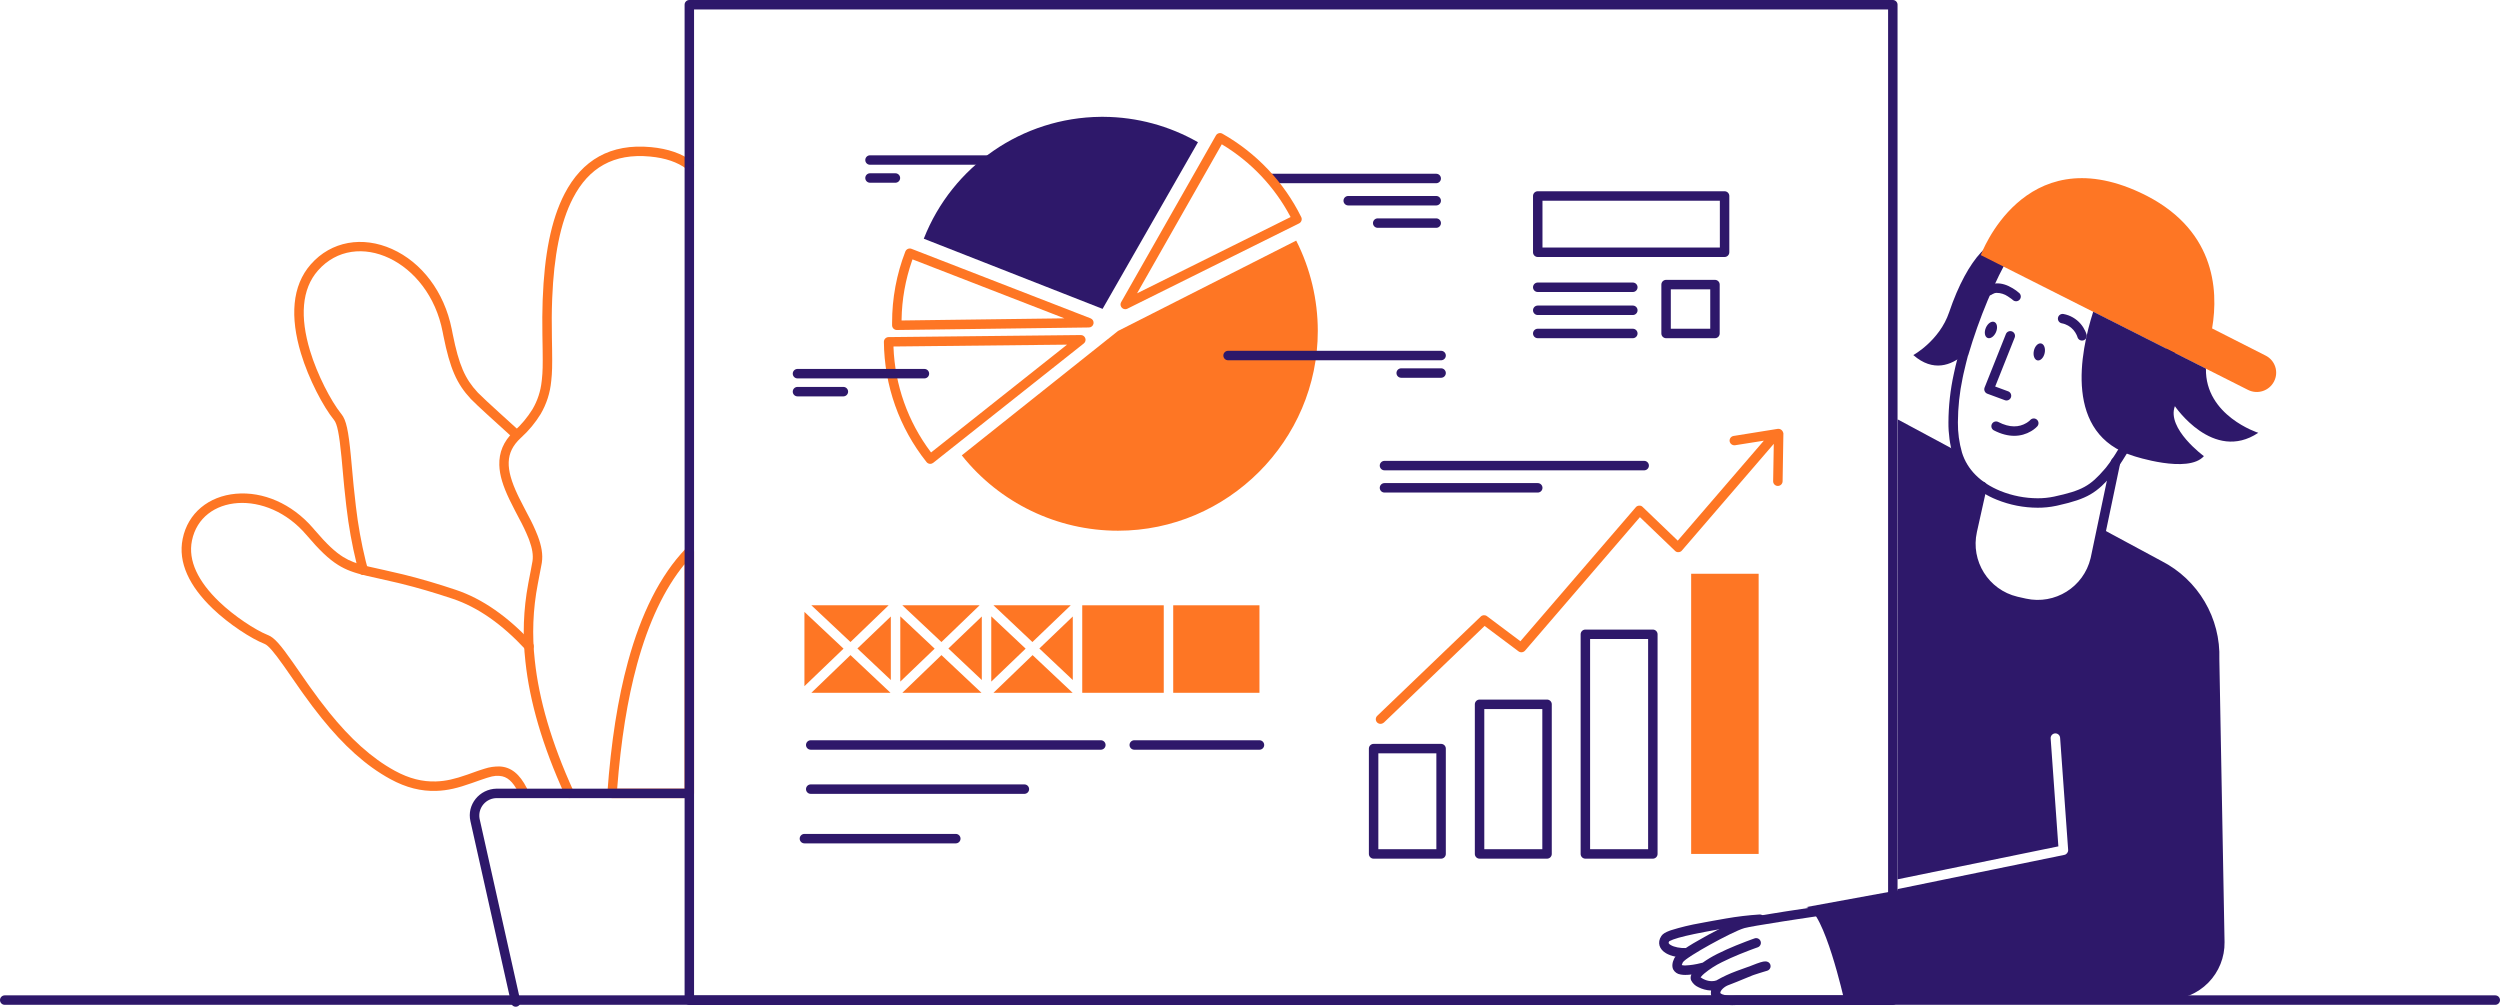
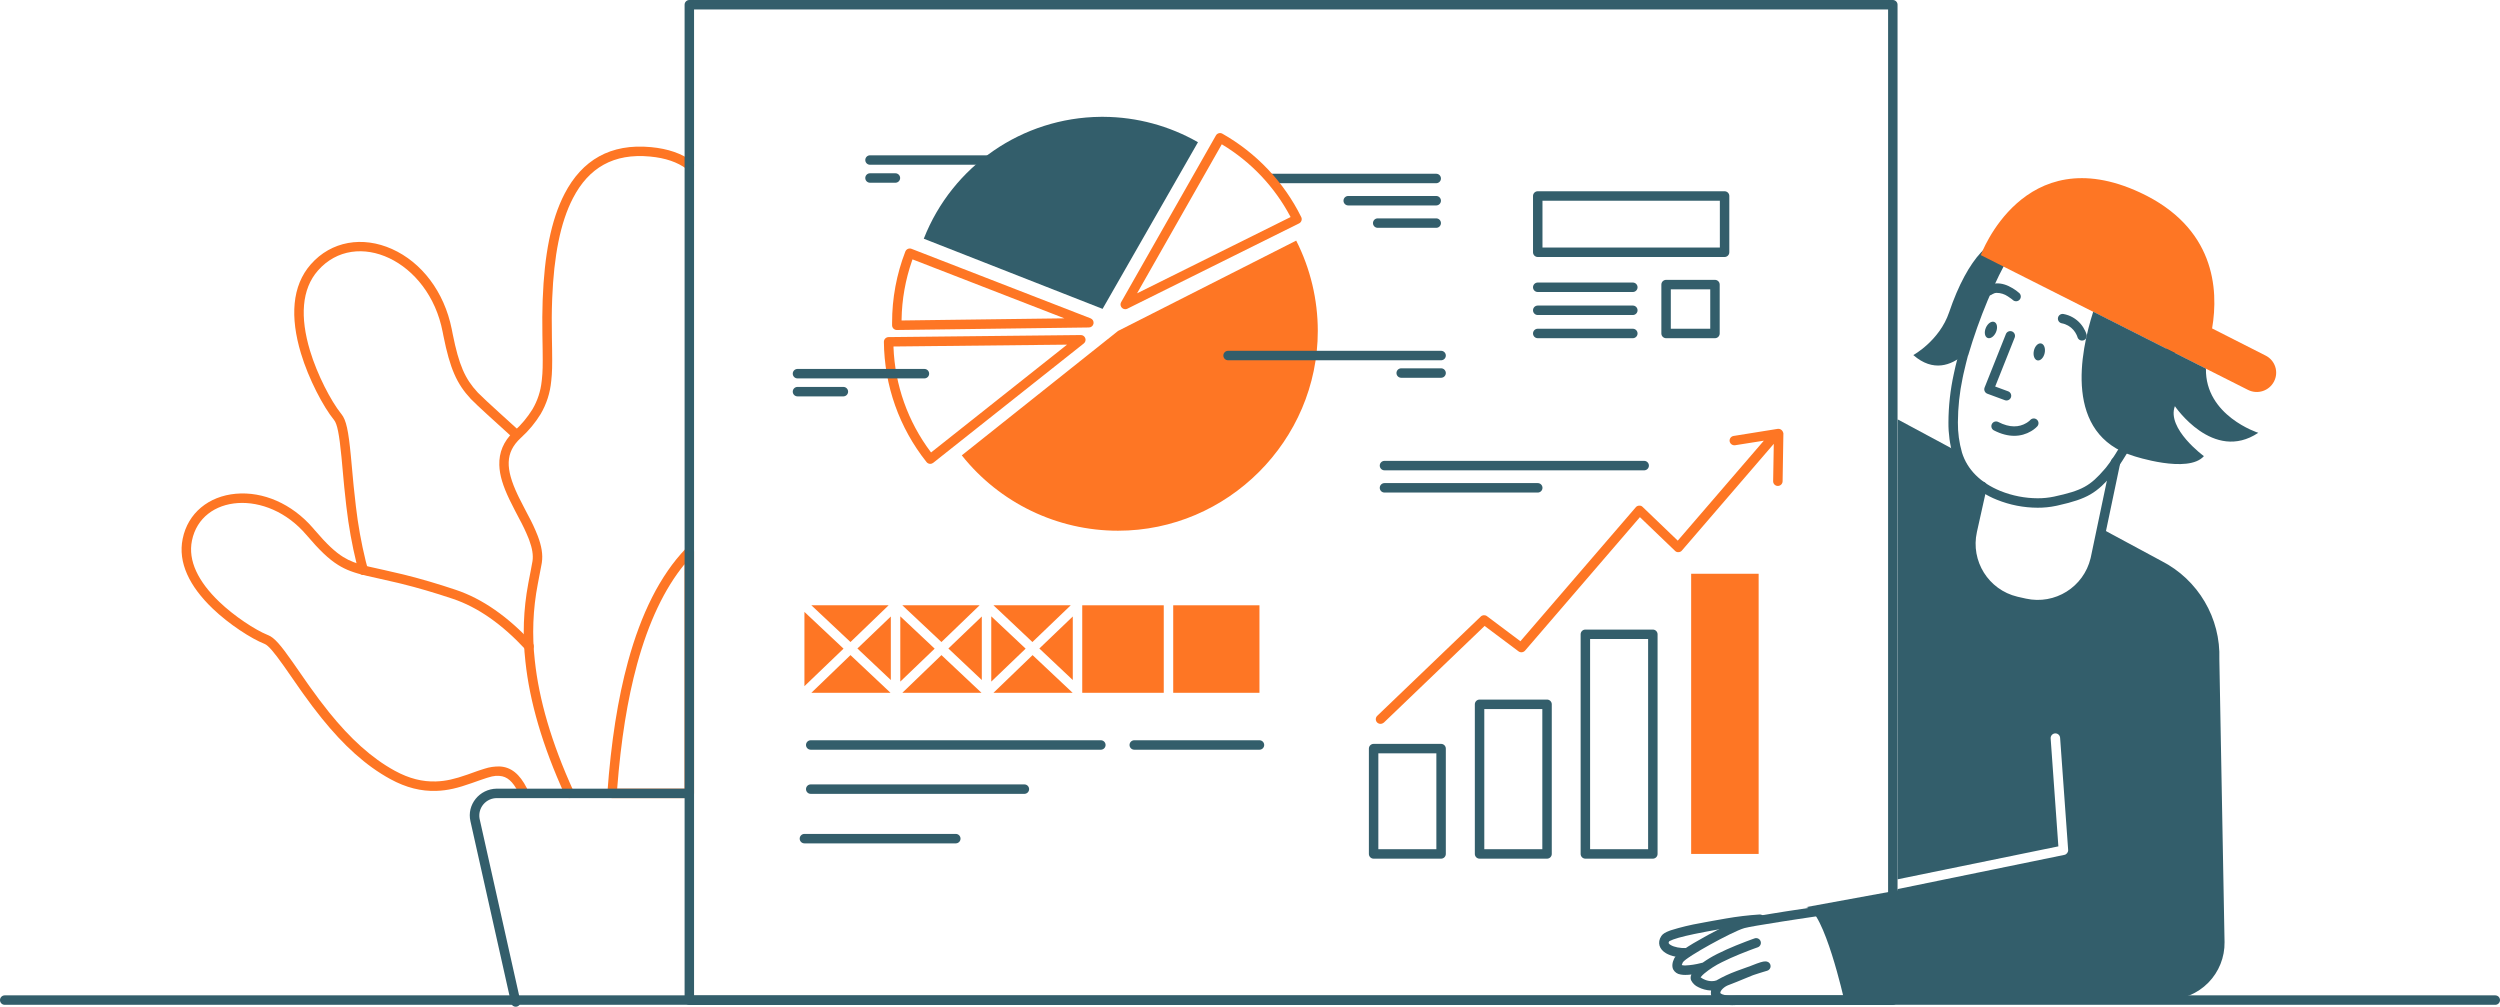
<svg xmlns="http://www.w3.org/2000/svg" viewBox="0 0 1585.6 638.5">
  <g id="graphs_and_statistics_outline_II" data-name="graphs and statistics/outline_II" transform="translate(2.6 2.6)">
    <g id="graphs_and_statistics_outline_II-2" data-name="graphs and statistics/outline_II">
      <g id="graphs_and_statistics_outline_II-3" data-name="graphs and statistics_outline_II">
        <g id="flower_1_" transform="translate(115 93)">
          <g id="leaves_1_">
            <g id="leaf_IV_1_" transform="translate(72 60)">
              <path id="Path" d="M10.529,14.177C23.51-.563,43.377-3.859,62.046,4.522,80.732,12.911,95.118,31.493,99.884,55.27l.472,2.411.164.822c3.947,19.6,7.747,28.251,15.8,36.919l.28.3c4.264,4.432,22.753,20.943,25.431,23.452a3,3,0,1,1-4.1,4.378l-2.583-2.357c-6.035-5.469-19.816-17.872-23.284-21.539l-.137-.146c-8.906-9.586-13.139-19.224-17.287-39.818q-.251-1.247-.505-2.565c-8.709-45.49-55.049-66.293-79.1-38.981C4.647,29.933,3.6,47.719,10,68.969c4.613,15.316,13.293,31.91,19.623,39.848l.282.35c3.119,3.835,4.464,10.639,6,26.487l1.477,16.056.314,3.253c.451,4.577.9,8.666,1.394,12.706a282.075,282.075,0,0,0,6.21,34.616q.658,2.617,1.37,5.167a3,3,0,1,1-5.779,1.615q-.734-2.626-1.41-5.319A287.893,287.893,0,0,1,33.134,168.4l-.229-1.893c-.413-3.482-.795-7.042-1.18-10.951l-.4-4.19c-.339-3.644-1.077-11.822-1.225-13.4l-.164-1.722c-1.384-14.24-2.661-20.81-4.679-23.291-6.851-8.4-16.091-25.966-21-42.255C-2.679,47.67-1.514,27.851,10.529,14.177Z" transform="translate(-2.98 -2.159)" fill="#fe7624" />
            </g>
            <g id="leaf_II_1_" transform="translate(0 220)">
              <path id="Path-2" data-name="Path" d="M34.433.191C51.6-1.342,69.878,6.4,83.3,21.906l1.3,1.518c7.505,8.741,12.78,13.7,17.923,16.892,4.256,2.644,8.529,4.225,15.686,5.954l1.029.242c2.6.586,15.466,3.429,20.74,4.721l2.185.542c9.852,2.473,20.012,5.432,31.624,9.321C191,66.833,207.176,78.333,222.537,94.9a3,3,0,1,1-4.4,4.079c-14.726-15.884-30.1-26.809-46.253-32.195-11.891-3.982-22.217-6.971-32.26-9.461l-2.695-.654c-6.355-1.505-18.525-4.187-19.487-4.415-8.109-1.925-13.063-3.723-18.087-6.844C93.381,41.7,87.5,36.1,79.152,26.284,54.177-3.1,12.516.622,6.576,29.946,3.969,42.613,10.529,55.9,23.9,68.726,33.543,77.97,46.645,86.5,54.44,89.691l.392.158c4.013,1.572,7.906,6.125,15.681,17.221l9.01,12.948,1.62,2.3c4.366,6.145,8.33,11.44,12.4,16.482,13.414,16.619,26.887,29.011,41.737,37.111,9.1,4.982,17.588,7.025,26.045,6.749,6.346-.207,11.949-1.534,19.916-4.321l5.895-2.108,1.4-.488c1.333-.457,2.474-.825,3.573-1.147a28.826,28.826,0,0,1,9.735-1.434c7.08.387,12.572,4.711,17.172,13.827a3,3,0,1,1-5.357,2.7c-3.638-7.21-7.3-10.172-11.882-10.522l-.541-.031c-3.041-.146-4.588.161-12.359,2.87l-4.9,1.728c-8.892,3.151-15.167,4.682-22.455,4.92-9.534.311-19.088-1.988-29.119-7.481-15.639-8.53-29.662-21.427-43.528-38.607-3.911-4.845-7.714-9.9-11.843-15.683l-1.848-2.608-9.57-13.747-.945-1.342c-6.163-8.708-9.641-12.733-11.918-13.71l-.113-.046c-8.482-3.35-22.526-12.44-32.887-22.375C5.042,58.956-2.412,43.853.7,28.746,4,12.429,17.211,1.728,34.433.191Z" transform="translate(-2.437 -2.641)" fill="#fe7624" />
            </g>
            <path id="Path-3" data-name="Path" d="M41.4,29.935C52.489,8.562,70.505-2.093,96.208.341c10.826,1.012,19.489,4.041,26.114,8.982a3,3,0,1,1-3.587,4.81c-5.686-4.24-13.3-6.9-23.089-7.818C72.462,4.12,56.725,13.426,46.729,32.7c-8.09,15.6-12.083,36.853-13.161,63.38l-.042,1.064c-.3,7.931-.315,14.223-.152,24.33l.125,7.616c.141,10.032.035,14.249-.539,19.418l-.031.273a50.385,50.385,0,0,1-6.7,20.856A68.8,68.8,0,0,1,14.07,184.362l-.594.559c-9.8,9.15-9.6,19.453-1.84,35.9l.78,1.625c.96,1.969,2,4,3.629,7.109l2.349,4.5a111.528,111.528,0,0,1,6,12.879c2.415,6.352,3.36,11.8,2.6,16.844l-.148.9c-.582,3.348-2.239,11.714-2.415,12.67a160.322,160.322,0,0,0-1.89,48.686c2.612,24.435,10.383,51.778,24.617,82.954a3,3,0,1,1-5.458,2.492c-14.494-31.746-22.441-59.711-25.125-84.808a165.812,165.812,0,0,1,1.773-49.4l.27-1.464c.444-2.309,2.144-10.918,2.445-12.918.563-3.741-.144-8.048-2.071-13.274l-.38-1a117.438,117.438,0,0,0-6-12.676l-2.764-5.291c-1.447-2.783-2.4-4.683-3.384-6.733C2.351,215.3.2,208.51.013,201.977-.215,194.028,2.634,187.008,9,180.895l.379-.359a63.962,63.962,0,0,0,11.684-13.96,44.021,44.021,0,0,0,5.819-17.764l.141-1.222c.515-4.755.61-8.865.474-18.507l-.158-9.816c-.118-8.409-.092-14.235.146-21.123l.044-1.227C28.575,69.084,32.708,46.7,41.4,29.935Z" transform="translate(199.071 -2.628)" fill="#fe7624" />
            <path id="Path-4" data-name="Path" d="M52,159.306H3a3,3,0,0,1-2.993-3.217C2.371,123.569,6.652,96.31,13.094,72.752c2.084-7.62,4.417-14.9,6.935-21.63a189.574,189.574,0,0,1,8.388-19.245,145.007,145.007,0,0,1,9.911-16.763A114.894,114.894,0,0,1,49.834.931,2.952,2.952,0,0,1,51.977,0,2.986,2.986,0,0,1,55,3.006v153.3A3,3,0,0,1,52,159.306Zm-3-148.4-.128.156C36.231,26.5,26.14,47.792,18.881,74.335c-6.125,22.4-10.259,48.192-12.638,78.849l-.009.122H49Z" transform="translate(267.6 251.294)" fill="#fe7624" />
          </g>
-           <path id="pot_2_" d="M138.353,0a3,3,0,0,1,.176,5.995L138.353,6h-121A11.074,11.074,0,0,0,6.223,19.079L32.081,134.645a3,3,0,0,1-5.812,1.481l-.043-.171L.429,20.672C-1.986,10.165,6.095.2,17.021,0l.332,0Z" transform="translate(180.347 404.6)" fill="#2e186a" />
+           <path id="pot_2_" d="M138.353,0a3,3,0,0,1,.176,5.995L138.353,6h-121A11.074,11.074,0,0,0,6.223,19.079L32.081,134.645a3,3,0,0,1-5.812,1.481l-.043-.171L.429,20.672C-1.986,10.165,6.095.2,17.021,0l.332,0Z" transform="translate(180.347 404.6)" fill="#335E6B" />
        </g>
        <g id="whiteboard_2_" transform="translate(434)">
-           <path id="shape_15_" d="M766.3,637.4H3a3,3,0,0,1-3-3V3A3,3,0,0,1,3,0H766.3a3,3,0,0,1,3,3V634.4A3,3,0,0,1,766.3,637.4ZM6,6V631.4H763.3V6Z" transform="translate(-2.4 -2.6)" fill="#2e186a" />
+           <path id="shape_15_" d="M766.3,637.4H3a3,3,0,0,1-3-3V3A3,3,0,0,1,3,0H766.3a3,3,0,0,1,3,3V634.4A3,3,0,0,1,766.3,637.4ZM6,6V631.4H763.3V6Z" transform="translate(-2.4 -2.6)" fill="#335E6B" />
          <g id="graph_5_" transform="translate(434 269)">
-             <path id="Rectangle" d="M45.8,72.8H3a3,3,0,0,1-3-3V3A3,3,0,0,1,3,0H45.8a3,3,0,0,1,3,3V69.8A3,3,0,0,1,45.8,72.8ZM6,6V66.8H42.8V6Z" transform="translate(-2.4 200.2)" fill="#2e186a" />
-             <path id="Rectangle-2" data-name="Rectangle" d="M45.8,100.9H3a3,3,0,0,1-3-3V3A3,3,0,0,1,3,0H45.8a3,3,0,0,1,3,3V97.9A3,3,0,0,1,45.8,100.9ZM6,6V94.9H42.8V6Z" transform="translate(64.8 172.1)" fill="#2e186a" />
-             <path id="Rectangle-3" data-name="Rectangle" d="M45.8,145.3H3a3,3,0,0,1-3-3V3A3,3,0,0,1,3,0H45.8a3,3,0,0,1,3,3V142.3A3,3,0,0,1,45.8,145.3ZM6,6H6V139.3H42.8V6H6Z" transform="translate(131.9 127.7)" fill="#2e186a" />
+             <path id="Rectangle" d="M45.8,72.8H3a3,3,0,0,1-3-3V3A3,3,0,0,1,3,0H45.8a3,3,0,0,1,3,3V69.8A3,3,0,0,1,45.8,72.8ZM6,6V66.8H42.8V6Z" transform="translate(-2.4 200.2)" fill="#335E6B" />
+             <path id="Rectangle-2" data-name="Rectangle" d="M45.8,100.9H3a3,3,0,0,1-3-3V3A3,3,0,0,1,3,0H45.8a3,3,0,0,1,3,3V97.9A3,3,0,0,1,45.8,100.9ZM6,6V94.9H42.8V6Z" transform="translate(64.8 172.1)" fill="#335E6B" />
+             <path id="Rectangle-3" data-name="Rectangle" d="M45.8,145.3H3a3,3,0,0,1-3-3V3A3,3,0,0,1,3,0H45.8a3,3,0,0,1,3,3V142.3A3,3,0,0,1,45.8,145.3ZM6,6H6V139.3H42.8V6H6Z" transform="translate(131.9 127.7)" fill="#335E6B" />
            <rect id="Rectangle-4" data-name="Rectangle" width="42.8" height="177.7" transform="translate(202 92.3)" fill="#fe7624" />
            <path id="arrow_1_" d="M257.313.725a3.1,3.1,0,0,0-2.4-.7l-28,4.5a3.011,3.011,0,0,0-2.5,3.4,3.09,3.09,0,0,0,3.4,2.5l18.3-2.9-54.6,63.4-22.3-21.4a2.651,2.651,0,0,0-2.2-.8,2.814,2.814,0,0,0-2.1,1l-73.2,85-21.2-15.9a3.028,3.028,0,0,0-3.9.2l-65.7,63a2.988,2.988,0,0,0-.1,4.2,3.1,3.1,0,0,0,2.2.9,3.439,3.439,0,0,0,2.1-.8l63.9-61.3,21.5,16.1a3.077,3.077,0,0,0,4.1-.4l72.9-84.7,22.3,21.4a2.651,2.651,0,0,0,2.2.8,2.814,2.814,0,0,0,2.1-1l58.3-67.7-.4,23.7a2.946,2.946,0,0,0,3,3h0a3.009,3.009,0,0,0,3-3l.5-30.3A3.738,3.738,0,0,0,257.313.725Z" transform="translate(1.987 0.375)" fill="#fe7624" />
          </g>
          <g id="layout_II_1_" transform="translate(73 381)">
            <g id="lines_8_" transform="translate(0 88)">
-               <path id="Path-5" data-name="Path" d="M187,0a3,3,0,0,1,.176,5.995L187,6H3A3,3,0,0,1,2.824.005L3,0Z" transform="translate(1.6 -2.1)" fill="#2e186a" />
-               <path id="Path-6" data-name="Path" d="M138.5,0a3,3,0,0,1,.176,5.995L138.5,6H3A3,3,0,0,1,2.824.005L3,0Z" transform="translate(1.6 25.9)" fill="#2e186a" />
-               <path id="Path-7" data-name="Path" d="M99,0a3,3,0,0,1,.176,5.995L99,6H3A3,3,0,0,1,2.824.005L3,0Z" transform="translate(-2.4 57.3)" fill="#2e186a" />
-               <path id="Path-8" data-name="Path" d="M82.4,0a3,3,0,0,1,.176,5.995L82.4,6H3A3,3,0,0,1,2.824.005L3,0Z" transform="translate(206.8 -2.1)" fill="#2e186a" />
+               <path id="Path-5" data-name="Path" d="M187,0a3,3,0,0,1,.176,5.995L187,6H3A3,3,0,0,1,2.824.005L3,0Z" transform="translate(1.6 -2.1)" fill="#335E6B" />
+               <path id="Path-6" data-name="Path" d="M138.5,0a3,3,0,0,1,.176,5.995L138.5,6H3A3,3,0,0,1,2.824.005L3,0Z" transform="translate(1.6 25.9)" fill="#335E6B" />
+               <path id="Path-7" data-name="Path" d="M99,0a3,3,0,0,1,.176,5.995L99,6H3A3,3,0,0,1,2.824.005L3,0Z" transform="translate(-2.4 57.3)" fill="#335E6B" />
+               <path id="Path-8" data-name="Path" d="M82.4,0a3,3,0,0,1,.176,5.995L82.4,6H3A3,3,0,0,1,2.824.005L3,0Z" transform="translate(206.8 -2.1)" fill="#335E6B" />
            </g>
            <g id="oragne_bar">
              <path id="Path-9" data-name="Path" d="M0,20.3l21.2,20V0Z" transform="translate(91.9 7.4)" fill="#fe7624" />
              <path id="Path-10" data-name="Path" d="M0,41.4,21.8,20.5,0,0Z" transform="translate(61.4 7.3)" fill="#fe7624" />
              <path id="Path-11" data-name="Path" d="M49,0H0L24.7,23.3Z" transform="translate(120.5 0.3)" fill="#fe7624" />
              <path id="Path-12" data-name="Path" d="M24.8,0,0,23.9H50.2Z" transform="translate(62.7 31.9)" fill="#fe7624" />
              <path id="Path-13" data-name="Path" d="M0,41.4,21.8,20.5,0,0Z" transform="translate(119.1 7.3)" fill="#fe7624" />
              <path id="Path-14" data-name="Path" d="M0,0V47.1L24.8,23.3Z" transform="translate(0.6 4.5)" fill="#fe7624" />
              <path id="Path-15" data-name="Path" d="M24.8,0,0,23.9H50.2Z" transform="translate(5 31.9)" fill="#fe7624" />
              <path id="Path-16" data-name="Path" d="M49,0H0L24.8,23.3Z" transform="translate(5 0.3)" fill="#fe7624" />
              <path id="Path-17" data-name="Path" d="M21.2,40.3V0L0,20.3Z" transform="translate(149.6 7.4)" fill="#fe7624" />
              <path id="Path-18" data-name="Path" d="M0,20.3l21.2,20V0Z" transform="translate(34.2 7.4)" fill="#fe7624" />
              <path id="Path-19" data-name="Path" d="M24.8,0,0,23.9H50.2Z" transform="translate(120.5 31.9)" fill="#fe7624" />
              <path id="Path-20" data-name="Path" d="M49,0H0L24.8,23.3Z" transform="translate(62.7 0.3)" fill="#fe7624" />
              <path id="Path-21" data-name="Path" d="M51.7,0H0V55.5H51.7Z" transform="translate(176.8 0.3)" fill="#fe7624" />
              <path id="Path-22" data-name="Path" d="M54.7,0H0V55.5H54.7Z" transform="translate(234.5 0.3)" fill="#fe7624" />
              <path id="Path-23" data-name="Path" d="M.4.45c.1.1.1.1.2.1V.45Z" transform="translate(170.2 55.35)" fill="#fe7624" />
            </g>
          </g>
          <g id="layout_3_" transform="translate(538 121)">
-             <path id="Rectangle-5" data-name="Rectangle" d="M34,37H3a3,3,0,0,1-3-3V3A3,3,0,0,1,3,0H34a3,3,0,0,1,3,3V34A3,3,0,0,1,34,37ZM6,6V31H31V6Z" transform="translate(79.1 53.9)" fill="#2e186a" />
-             <path id="Rectangle-6" data-name="Rectangle" d="M121.5,41.7H3a3,3,0,0,1-3-3V3A3,3,0,0,1,3,0H121.5a3,3,0,0,1,3,3V38.7A3,3,0,0,1,121.5,41.7ZM6,6V35.7H118.5V6Z" transform="translate(-2.3 -2.3)" fill="#2e186a" />
-             <path id="Path-24" data-name="Path" d="M63.3,0a3,3,0,0,1,.176,5.995L63.3,6H3A3,3,0,0,1,2.824.005L3,0Z" transform="translate(-2.3 84.9)" fill="#2e186a" />
-             <path id="Path-25" data-name="Path" d="M63.3,0a3,3,0,0,1,.176,5.995L63.3,6H3A3,3,0,0,1,2.824.005L3,0Z" transform="translate(-2.3 70.2)" fill="#2e186a" />
-             <path id="Path-26" data-name="Path" d="M63.3,0a3,3,0,0,1,.176,5.995L63.3,6H3A3,3,0,0,1,2.824.005L3,0Z" transform="translate(-2.3 55.6)" fill="#2e186a" />
+             <path id="Rectangle-5" data-name="Rectangle" d="M34,37H3a3,3,0,0,1-3-3V3A3,3,0,0,1,3,0H34a3,3,0,0,1,3,3V34A3,3,0,0,1,34,37ZM6,6V31H31V6Z" transform="translate(79.1 53.9)" fill="#335E6B" />
+             <path id="Rectangle-6" data-name="Rectangle" d="M121.5,41.7H3a3,3,0,0,1-3-3V3A3,3,0,0,1,3,0H121.5a3,3,0,0,1,3,3V38.7A3,3,0,0,1,121.5,41.7ZM6,6V35.7H118.5V6Z" transform="translate(-2.3 -2.3)" fill="#335E6B" />
+             <path id="Path-24" data-name="Path" d="M63.3,0a3,3,0,0,1,.176,5.995L63.3,6H3A3,3,0,0,1,2.824.005L3,0Z" transform="translate(-2.3 84.9)" fill="#335E6B" />
+             <path id="Path-25" data-name="Path" d="M63.3,0a3,3,0,0,1,.176,5.995L63.3,6H3A3,3,0,0,1,2.824.005L3,0Z" transform="translate(-2.3 70.2)" fill="#335E6B" />
+             <path id="Path-26" data-name="Path" d="M63.3,0a3,3,0,0,1,.176,5.995L63.3,6H3A3,3,0,0,1,2.824.005L3,0Z" transform="translate(-2.3 55.6)" fill="#335E6B" />
          </g>
          <g id="lines_7_" transform="translate(441 292)">
-             <path id="Path-27" data-name="Path" d="M167.7,0a3,3,0,0,1,.176,5.995L167.7,6H3A3,3,0,0,1,2.824.005L3,0Z" transform="translate(-2.5 -2.3)" fill="#2e186a" />
-             <path id="Path-28" data-name="Path" d="M100.2,0a3,3,0,0,1,.176,5.995L100.2,6H3A3,3,0,0,1,2.824.005L3,0Z" transform="translate(-2.5 11.8)" fill="#2e186a" />
+             <path id="Path-27" data-name="Path" d="M167.7,0a3,3,0,0,1,.176,5.995L167.7,6H3A3,3,0,0,1,2.824.005L3,0Z" transform="translate(-2.5 -2.3)" fill="#335E6B" />
+             <path id="Path-28" data-name="Path" d="M100.2,0a3,3,0,0,1,.176,5.995L100.2,6H3A3,3,0,0,1,2.824.005L3,0Z" transform="translate(-2.5 11.8)" fill="#335E6B" />
          </g>
          <g id="circle_graph_4_" transform="translate(69 71)">
            <path id="Path-29" data-name="Path" d="M99.1,57.3,212.1,0a126.927,126.927,0,0,1,13.7,57.3c0,69.5-57.2,126.7-126.7,126.7A126.586,126.586,0,0,1,0,136.2Z" transform="translate(104.4 79)" fill="#fe7624" />
-             <path id="Path-30" data-name="Path" d="M107.7,0a3,3,0,0,1,.176,5.995L107.7,6H3A3,3,0,0,1,2.824.005L3,0Z" transform="translate(297.6 36.6)" fill="#2e186a" />
-             <path id="Path-31" data-name="Path" d="M58.8,0a3,3,0,0,1,.176,5.995L58.8,6H3A3,3,0,0,1,2.824.005L3,0Z" transform="translate(346.5 50.7)" fill="#2e186a" />
-             <path id="Path-32" data-name="Path" d="M40.1,0a3,3,0,0,1,.176,5.995L40.1,6H3A3,3,0,0,1,2.824.005L3,0Z" transform="translate(365.2 64.9)" fill="#2e186a" />
-             <path id="Path-33" data-name="Path" d="M138.1,0a3,3,0,0,1,.176,5.995L138.1,6H3A3,3,0,0,1,2.824.005L3,0Z" transform="translate(270.3 148.9)" fill="#2e186a" />
-             <path id="Path-34" data-name="Path" d="M28.3,0a3,3,0,0,1,.176,5.995L28.3,6H3A3,3,0,0,1,2.824.005L3,0Z" transform="translate(380.1 160)" fill="#2e186a" />
+             <path id="Path-30" data-name="Path" d="M107.7,0a3,3,0,0,1,.176,5.995L107.7,6H3A3,3,0,0,1,2.824.005L3,0Z" transform="translate(297.6 36.6)" fill="#335E6B" />
+             <path id="Path-31" data-name="Path" d="M58.8,0a3,3,0,0,1,.176,5.995L58.8,6H3A3,3,0,0,1,2.824.005L3,0Z" transform="translate(346.5 50.7)" fill="#335E6B" />
+             <path id="Path-32" data-name="Path" d="M40.1,0a3,3,0,0,1,.176,5.995L40.1,6H3A3,3,0,0,1,2.824.005L3,0Z" transform="translate(365.2 64.9)" fill="#335E6B" />
+             <path id="Path-33" data-name="Path" d="M138.1,0a3,3,0,0,1,.176,5.995L138.1,6H3A3,3,0,0,1,2.824.005L3,0Z" transform="translate(270.3 148.9)" fill="#335E6B" />
+             <path id="Path-34" data-name="Path" d="M28.3,0a3,3,0,0,1,.176,5.995L28.3,6H3A3,3,0,0,1,2.824.005L3,0Z" transform="translate(380.1 160)" fill="#335E6B" />
            <g id="Group" transform="translate(46 27)">
-               <path id="Path-35" data-name="Path" d="M83.5,0a3,3,0,0,1,.176,5.995L83.5,6H3A3,3,0,0,1,2.824.005L3,0Z" transform="translate(-2.8 -2.1)" fill="#2e186a" />
-               <path id="Path-36" data-name="Path" d="M19.1,0a3,3,0,0,1,.176,5.995L19.1,6H3A3,3,0,0,1,2.824.005L3,0Z" transform="translate(-2.8 9.3)" fill="#2e186a" />
+               <path id="Path-35" data-name="Path" d="M83.5,0a3,3,0,0,1,.176,5.995L83.5,6H3A3,3,0,0,1,2.824.005L3,0Z" transform="translate(-2.8 -2.1)" fill="#335E6B" />
+               <path id="Path-36" data-name="Path" d="M19.1,0a3,3,0,0,1,.176,5.995L19.1,6H3A3,3,0,0,1,2.824.005L3,0Z" transform="translate(-2.8 9.3)" fill="#335E6B" />
            </g>
            <path id="Path-37" data-name="Path" d="M29.4,81.7h0a2.986,2.986,0,0,1-2.35-1.133A124.147,124.147,0,0,1,0,4.332,3,3,0,0,1,2.968,1.3L124.868,0h.036a2.963,2.963,0,0,1,2.83,2.015,2.934,2.934,0,0,1-.97,3.337l-95.5,75.7A2.968,2.968,0,0,1,29.4,81.7ZM116.169,6.092,6.07,7.267l.016.444a117.947,117.947,0,0,0,23.6,66.447l.233.307Z" transform="translate(55 138.9)" fill="#fe7624" />
            <path id="Path-38" data-name="Path" d="M3,51.7a3,3,0,0,1-3-3V47.1A124.721,124.721,0,0,1,8.4,1.919,3.018,3.018,0,0,1,11.2,0a2.988,2.988,0,0,1,1.085.2l113.6,44.1a3,3,0,0,1-1.047,5.8L3.039,51.7ZM12.949,6.9l-.327.924A118.84,118.84,0,0,0,6.017,45.067l-.007.593,103.3-1.357Z" transform="translate(60.2 83.999)" fill="#fe7624" />
            <path id="Path-39" data-name="Path" d="M3,111.715A3.03,3.03,0,0,1,.4,110.186a2.911,2.911,0,0,1,0-2.968l60.1-105.7A3,3,0,0,1,64.594.391a124.111,124.111,0,0,1,29,22.711,123.093,123.093,0,0,1,21.013,30.172,3.005,3.005,0,0,1-1.356,4.013l-108.9,54.1A3.021,3.021,0,0,1,3,111.715ZM64.222,7.121,10.477,101.643l97.389-48.382-.189-.359a117.828,117.828,0,0,0-43.1-45.568Z" transform="translate(205.085 10.799)" fill="#fe7624" />
-             <path id="Path-40" data-name="Path" d="M173.9,16.1A121.894,121.894,0,0,0,114.2,0h-2A121.762,121.762,0,0,0,0,77.3l113.4,44.5Z" transform="translate(80.3 0.5)" fill="#2e186a" />
-             <path id="Path-41" data-name="Path" d="M83.5,0a3,3,0,0,1,.176,5.995L83.5,6H3A3,3,0,0,1,2.824.005L3,0Z" transform="translate(-2.8 160.4)" fill="#2e186a" />
-             <path id="Path-42" data-name="Path" d="M32.1,0a3,3,0,0,1,.176,5.995L32.1,6H3A3,3,0,0,1,2.824.005L3,0Z" transform="translate(-2.8 171.8)" fill="#2e186a" />
+             <path id="Path-40" data-name="Path" d="M173.9,16.1A121.894,121.894,0,0,0,114.2,0h-2A121.762,121.762,0,0,0,0,77.3l113.4,44.5Z" transform="translate(80.3 0.5)" fill="#335E6B" />
+             <path id="Path-41" data-name="Path" d="M83.5,0a3,3,0,0,1,.176,5.995L83.5,6H3A3,3,0,0,1,2.824.005L3,0Z" transform="translate(-2.8 160.4)" fill="#335E6B" />
+             <path id="Path-42" data-name="Path" d="M32.1,0a3,3,0,0,1,.176,5.995L32.1,6H3A3,3,0,0,1,2.824.005L3,0Z" transform="translate(-2.8 171.8)" fill="#335E6B" />
          </g>
        </g>
        <g id="man_7_" transform="translate(1052 110)">
          <g id="hand_II_7_" transform="translate(0 463)">
-             <path id="Path-43" data-name="Path" d="M63.732.006a3,3,0,0,1,.374,5.988A188.984,188.984,0,0,0,44.926,8.2l-8.46,1.486-3.665.661c-.927.17-1.82.335-2.69.5l-1.291.244c-9.329,1.775-16.028,3.342-19.927,4.78A15.449,15.449,0,0,0,6.77,16.8c-.121.068-.224.131-.306.186l-.119.084c-.586.946-.407,1.444.921,2.254l.172.1c2.148,1.263,5.839,2.008,9.676,1.875a3,3,0,1,1,.207,6c-4.894.169-9.692-.8-12.924-2.7C.115,22.08-1.36,17.848,1.412,13.653c.941-1.432,2.674-2.406,5.4-3.413l.619-.222A147.572,147.572,0,0,1,26.369,5.449L29,4.948c1.539-.289,3.143-.583,4.883-.9L42.4,2.545A194.988,194.988,0,0,1,63.732.006Z" transform="translate(-2.319 4.4)" fill="#2e186a" />
-             <path id="Path-44" data-name="Path" d="M37.843,64.487c-4.187,0-7.469-.641-9.756-1.906a6.488,6.488,0,0,1-3.66-5.665l-.005-.24a7.115,7.115,0,0,1,.109-1.283l.033-.175-.284-.012A19.194,19.194,0,0,1,16.451,53.1a9.379,9.379,0,0,1-4.606-4.454l-.069-.194a4.6,4.6,0,0,1,.282-3.316l.032-.074-.2.026a30.727,30.727,0,0,1-3.679.25A15.41,15.41,0,0,1,5.354,45.1L5.1,45.045A6.2,6.2,0,0,1,.537,41.86c-.9-1.876-.655-4.39.69-7.079,1.4-2.865,7.819-7.353,20.192-14.125l1.86-1.01c8.507-4.577,16.819-8.528,20.215-9.608l.59-.176C46.851,9.09,55.754,7.545,71.3,5.139l3.322-.511c4.2-.643,8.7-1.323,13.4-2.021L99.971.846,105.6.031a3,3,0,0,1,3.3,2.094l.047.171,14.1,58.4a3,3,0,0,1-2.741,3.7l-.175.005h-79.5l-.342.02C39.442,64.464,38.622,64.487,37.843,64.487ZM58.91,36.754a4.777,4.777,0,0,1,.991.1l.085.019a3,3,0,0,1,.158,5.81l-.87.254-1.6.481c-.8.243-1.526.469-2.233.691l-.592.187c-.924.294-1.817.583-2.652.859L51.17,45.5l-3.256,1.324L41.03,49.654c-2.079.846-3.417,1.372-4.769,1.876l-.537.2c-2.951,1.047-5.314,3.535-5.3,4.9,0,.288.2.563,1.135.971a16.482,16.482,0,0,0,6.149.9c.687,0,1.418-.02,2.175-.06l.454-.026.186-.006H116.31L103.746,6.36,96.788,7.375,88.906,8.541c-3.577.533-6.73,1.006-9.639,1.448L69.92,11.426c-13.461,2.1-21.822,3.553-24.178,4.2l-.2.057C41.6,16.813,31.832,21.747,23.9,26.138c-7.446,4.123-16.444,9.558-17.3,11.3a7.23,7.23,0,0,0-.56,1.414l-.034.154L6,39.082l.155.047.215.052A8.883,8.883,0,0,0,8.2,39.34a47.587,47.587,0,0,0,9.872-1.508l1.17-.279.054-.04a69.667,69.667,0,0,1,8.969-5.383l.409-.208c1.768-.892,3.735-1.823,5.847-2.767,3.66-1.636,7.734-3.307,12.109-4.969l1.21-.456c.57-.213,1.145-.426,1.711-.634l1.372-.5,1.222-.433a3,3,0,0,1,2.128,5.608l-1.623.581-1.038.376c-.952.349-1.912.707-2.853,1.065-4.269,1.622-8.236,3.249-11.79,4.838-2.031.908-3.912,1.8-5.591,2.646a56.272,56.272,0,0,0-11.135,7.161A17.141,17.141,0,0,0,18.03,46.68l-.12.158.185.145a11.582,11.582,0,0,0,2.741,1.48,11.723,11.723,0,0,0,4.2.825,8.749,8.749,0,0,0,2.89-.471L28,48.792l.254-.154A82.418,82.418,0,0,1,40.379,43l.653-.252c2.045-.783,4.257-1.584,6.574-2.38l1.422-.482,1.39-.556C55.268,37.4,57.411,36.754,58.91,36.754Z" transform="translate(6.078 -2.6)" fill="#2e186a" />
+             <path id="Path-43" data-name="Path" d="M63.732.006a3,3,0,0,1,.374,5.988A188.984,188.984,0,0,0,44.926,8.2l-8.46,1.486-3.665.661c-.927.17-1.82.335-2.69.5l-1.291.244c-9.329,1.775-16.028,3.342-19.927,4.78A15.449,15.449,0,0,0,6.77,16.8c-.121.068-.224.131-.306.186l-.119.084c-.586.946-.407,1.444.921,2.254l.172.1c2.148,1.263,5.839,2.008,9.676,1.875a3,3,0,1,1,.207,6c-4.894.169-9.692-.8-12.924-2.7C.115,22.08-1.36,17.848,1.412,13.653c.941-1.432,2.674-2.406,5.4-3.413l.619-.222A147.572,147.572,0,0,1,26.369,5.449L29,4.948c1.539-.289,3.143-.583,4.883-.9L42.4,2.545A194.988,194.988,0,0,1,63.732.006Z" transform="translate(-2.319 4.4)" fill="#335E6B" />
+             <path id="Path-44" data-name="Path" d="M37.843,64.487c-4.187,0-7.469-.641-9.756-1.906a6.488,6.488,0,0,1-3.66-5.665l-.005-.24a7.115,7.115,0,0,1,.109-1.283l.033-.175-.284-.012A19.194,19.194,0,0,1,16.451,53.1a9.379,9.379,0,0,1-4.606-4.454l-.069-.194a4.6,4.6,0,0,1,.282-3.316l.032-.074-.2.026a30.727,30.727,0,0,1-3.679.25A15.41,15.41,0,0,1,5.354,45.1L5.1,45.045A6.2,6.2,0,0,1,.537,41.86c-.9-1.876-.655-4.39.69-7.079,1.4-2.865,7.819-7.353,20.192-14.125l1.86-1.01c8.507-4.577,16.819-8.528,20.215-9.608l.59-.176C46.851,9.09,55.754,7.545,71.3,5.139l3.322-.511c4.2-.643,8.7-1.323,13.4-2.021L99.971.846,105.6.031a3,3,0,0,1,3.3,2.094l.047.171,14.1,58.4a3,3,0,0,1-2.741,3.7l-.175.005h-79.5l-.342.02C39.442,64.464,38.622,64.487,37.843,64.487ZM58.91,36.754a4.777,4.777,0,0,1,.991.1l.085.019a3,3,0,0,1,.158,5.81l-.87.254-1.6.481c-.8.243-1.526.469-2.233.691l-.592.187c-.924.294-1.817.583-2.652.859L51.17,45.5l-3.256,1.324L41.03,49.654c-2.079.846-3.417,1.372-4.769,1.876l-.537.2c-2.951,1.047-5.314,3.535-5.3,4.9,0,.288.2.563,1.135.971a16.482,16.482,0,0,0,6.149.9c.687,0,1.418-.02,2.175-.06l.454-.026.186-.006H116.31L103.746,6.36,96.788,7.375,88.906,8.541c-3.577.533-6.73,1.006-9.639,1.448L69.92,11.426c-13.461,2.1-21.822,3.553-24.178,4.2l-.2.057C41.6,16.813,31.832,21.747,23.9,26.138c-7.446,4.123-16.444,9.558-17.3,11.3a7.23,7.23,0,0,0-.56,1.414l-.034.154L6,39.082l.155.047.215.052A8.883,8.883,0,0,0,8.2,39.34a47.587,47.587,0,0,0,9.872-1.508l1.17-.279.054-.04a69.667,69.667,0,0,1,8.969-5.383l.409-.208c1.768-.892,3.735-1.823,5.847-2.767,3.66-1.636,7.734-3.307,12.109-4.969l1.21-.456c.57-.213,1.145-.426,1.711-.634l1.372-.5,1.222-.433a3,3,0,0,1,2.128,5.608l-1.623.581-1.038.376c-.952.349-1.912.707-2.853,1.065-4.269,1.622-8.236,3.249-11.79,4.838-2.031.908-3.912,1.8-5.591,2.646a56.272,56.272,0,0,0-11.135,7.161A17.141,17.141,0,0,0,18.03,46.68l-.12.158.185.145a11.582,11.582,0,0,0,2.741,1.48,11.723,11.723,0,0,0,4.2.825,8.749,8.749,0,0,0,2.89-.471L28,48.792l.254-.154A82.418,82.418,0,0,1,40.379,43l.653-.252c2.045-.783,4.257-1.584,6.574-2.38l1.422-.482,1.39-.556C55.268,37.4,57.411,36.754,58.91,36.754Z" transform="translate(6.078 -2.6)" fill="#335E6B" />
          </g>
-           <path id="body_5_" d="M262,152.2a67.417,67.417,0,0,0-36.7-62.4L187.6,69.5l-4.1,18.6a37.5,37.5,0,0,1-44.7,28.5l-4.9-1.1a37.5,37.5,0,0,1-28.5-44.7l6.3-28.3c-7.2-5-12.9-11.8-15.6-20.6-.2-.6-.3-1.2-.5-1.7L58,0l-.1,291.7,102-20.9L155,202.3a3.007,3.007,0,0,1,6-.4l5.1,71.1a3.042,3.042,0,0,1-2.4,3.2L57.9,297.9v.8L0,309.3C11.4,311.5,24,368,24,368H229.4a35.94,35.94,0,0,0,35.9-36.5Z" transform="translate(91 153.4)" fill="#2e186a" />
+           <path id="body_5_" d="M262,152.2a67.417,67.417,0,0,0-36.7-62.4L187.6,69.5l-4.1,18.6a37.5,37.5,0,0,1-44.7,28.5l-4.9-1.1a37.5,37.5,0,0,1-28.5-44.7l6.3-28.3c-7.2-5-12.9-11.8-15.6-20.6-.2-.6-.3-1.2-.5-1.7L58,0l-.1,291.7,102-20.9L155,202.3a3.007,3.007,0,0,1,6-.4l5.1,71.1a3.042,3.042,0,0,1-2.4,3.2L57.9,297.9v.8L0,309.3C11.4,311.5,24,368,24,368H229.4a35.94,35.94,0,0,0,35.9-36.5Z" transform="translate(91 153.4)" fill="#335E6B" />
          <g id="head_10_" transform="translate(158)">
-             <path id="neck_5_" d="M91.865,2.385a3,3,0,0,1,5.9,1.059l-.031.174L84.93,64.653A40.5,40.5,0,0,1,37.3,95.568l-.654-.14-4.9-1.1A40.5,40.5,0,0,1,.833,46.7l.14-.654,6.3-28.3a3,3,0,0,1,5.89,1.131l-.033.173-6.3,28.3A34.495,34.495,0,0,0,32.5,88.345l.556.129,4.9,1.1A34.487,34.487,0,0,0,78.937,63.94l.128-.555Z" transform="translate(34.399 177.499)" fill="#2e186a" />
-             <path id="face_11_" d="M56.557,185.853h0A69.543,69.543,0,0,1,30.739,180.8a53.259,53.259,0,0,1-17.63-11.385,40.344,40.344,0,0,1-10.252-16.8A73.117,73.117,0,0,1,0,131.725a146.844,146.844,0,0,1,3.372-30.606c.69-3.321,1.469-6.612,2.315-9.783.1-.366.186-.69.268-.99l.256-.919.243-.853.269-.915V87.65l.018-.063A340.691,340.691,0,0,1,19.008,52.819,267.358,267.358,0,0,1,34.681,20.93l.662-1.125.28-.466A39.781,39.781,0,0,1,50.551,4.647,40.628,40.628,0,0,1,70.163,0a57.14,57.14,0,0,1,5.976.324A75.666,75.666,0,0,1,94.607,4.855a87.037,87.037,0,0,1,9.3,4.094l1.02.535a93.02,93.02,0,0,1,18.09,12.358,68.717,68.717,0,0,1,12.549,14.6A62.035,62.035,0,0,1,142.913,53a70.011,70.011,0,0,1,2.473,18.211,87.265,87.265,0,0,1-3.908,25.969c-.86,2.838-1.835,5.585-2.9,8.167-.744,1.806-1.3,2.991-1.642,3.668l-.159.316-2.746,5.17q-.57,1.065-1.177,2.194l-1.806,3.347c-3.444,6.357-6.751,12.327-9.83,17.743-.436.765-.792,1.388-1.12,1.959l-1.444,2.51c-6.535,11.288-11.194,18.524-14.244,22.122l-.327.384c-4.593,5.385-8.763,9.609-14.19,12.72-4.809,2.757-10.728,4.763-20.43,6.922l-1.205.265A55.276,55.276,0,0,1,56.557,185.853ZM12.413,89.25h0c-.541,2.085-1.978,7.624-2.937,12.023l-.167.783-.3,1.442A139.4,139.4,0,0,0,6,131.683a67.19,67.19,0,0,0,2.588,19.165c3.331,10.793,11.775,19.229,24.418,24.395a63.712,63.712,0,0,0,23.55,4.611A49.272,49.272,0,0,0,66.986,178.8c17.733-3.855,22.854-6.649,32.233-17.586l.774-.911c2.845-3.423,7.493-10.708,13.813-21.654l1.089-1.893L116,134.815c3.326-5.848,6.943-12.389,10.749-19.443l.413-.768c.827-1.534,1.606-2.988,2.316-4.32l1.857-3.5.3-.6c.066-.134.144-.3.231-.484l.342-.743c.177-.4.335-.754.481-1.1l.338-.8c.991-2.406,1.9-4.97,2.7-7.623a81.282,81.282,0,0,0,3.65-24.181c-.193-24.441-12.735-43.442-37.277-56.477a79.941,79.941,0,0,0-9.607-4.3A69.663,69.663,0,0,0,75.508,6.291,51.181,51.181,0,0,0,70.157,6C57.119,6,47.143,11.673,40.5,22.863l-.645,1.1C29.237,42.168,19.521,65.365,12.5,89.277l-.089-.027Z" transform="translate(23.176 23.568)" fill="#2e186a" />
-             <path id="hair_II_1_" d="M31.9,72.041c5.9-20,15.3-45.3,28.3-67.1a28.965,28.965,0,0,1,1.9-2.9c-10.5-8.2-27.6,8.7-39.4,43.6-6.1,18-22.7,27.1-22.7,27.1,12.7,11.1,24.2,6.3,31.7,0C31.8,72.341,31.8,72.041,31.9,72.041Z" transform="translate(0.9 39.859)" fill="#2e186a" />
-             <path id="nose_9_" d="M13.714,1.891a3,3,0,0,1,5.635,2.054l-.06.166L6.926,35.152l8.214,3.035a3,3,0,0,1,1.831,3.687l-.056.167a3,3,0,0,1-3.687,1.831l-.167-.056-11.1-4.1A3,3,0,0,1,.152,35.959l.061-.169Z" transform="translate(45.899 97.399)" fill="#2e186a" />
-             <ellipse id="eye_II_13_" cx="5.5" cy="3.5" rx="5.5" ry="3.5" transform="matrix(0.394, -0.919, 0.919, 0.394, 44.745, 100.343)" fill="#2e186a" />
-             <ellipse id="eye_13_" cx="5.5" cy="3.5" rx="5.5" ry="3.5" transform="translate(76.18 115.216) rotate(-77.555)" fill="#2e186a" />
-             <path id="brow_II_9_" d="M.059,2.412A3,3,0,0,1,3.589.059,18.8,18.8,0,0,1,14.422,6.3a19.534,19.534,0,0,1,2.937,4.587,14.326,14.326,0,0,1,.846,2.265,3,3,0,0,1-5.76,1.671l-.091-.314a10.451,10.451,0,0,0-.448-1.121A13.577,13.577,0,0,0,9.87,10.207,12.819,12.819,0,0,0,2.412,5.942,3,3,0,0,1,.059,2.412Z" transform="translate(92.599 86.499)" fill="#2e186a" />
-             <path id="brow_9_" d="M7.334.035c3.589-.262,7.206.951,10.734,3.084a27.078,27.078,0,0,1,4.161,3.043,3,3,0,0,1-4.058,4.419l-.125-.111c-.153-.133-.391-.331-.7-.576a24.142,24.142,0,0,0-2.377-1.641A12.807,12.807,0,0,0,7.772,6.019,5.767,5.767,0,0,0,5,6.938l-.254.173A3,3,0,0,1,1.253,2.233,11.775,11.775,0,0,1,7.334.035Z" transform="translate(45.9 67.128)" fill="#2e186a" />
+             <path id="neck_5_" d="M91.865,2.385a3,3,0,0,1,5.9,1.059l-.031.174L84.93,64.653A40.5,40.5,0,0,1,37.3,95.568l-.654-.14-4.9-1.1A40.5,40.5,0,0,1,.833,46.7l.14-.654,6.3-28.3a3,3,0,0,1,5.89,1.131l-.033.173-6.3,28.3A34.495,34.495,0,0,0,32.5,88.345l.556.129,4.9,1.1A34.487,34.487,0,0,0,78.937,63.94l.128-.555Z" transform="translate(34.399 177.499)" fill="#335E6B" />
+             <path id="face_11_" d="M56.557,185.853h0A69.543,69.543,0,0,1,30.739,180.8a53.259,53.259,0,0,1-17.63-11.385,40.344,40.344,0,0,1-10.252-16.8A73.117,73.117,0,0,1,0,131.725a146.844,146.844,0,0,1,3.372-30.606c.69-3.321,1.469-6.612,2.315-9.783.1-.366.186-.69.268-.99l.256-.919.243-.853.269-.915V87.65l.018-.063A340.691,340.691,0,0,1,19.008,52.819,267.358,267.358,0,0,1,34.681,20.93l.662-1.125.28-.466A39.781,39.781,0,0,1,50.551,4.647,40.628,40.628,0,0,1,70.163,0a57.14,57.14,0,0,1,5.976.324A75.666,75.666,0,0,1,94.607,4.855a87.037,87.037,0,0,1,9.3,4.094l1.02.535a93.02,93.02,0,0,1,18.09,12.358,68.717,68.717,0,0,1,12.549,14.6A62.035,62.035,0,0,1,142.913,53a70.011,70.011,0,0,1,2.473,18.211,87.265,87.265,0,0,1-3.908,25.969c-.86,2.838-1.835,5.585-2.9,8.167-.744,1.806-1.3,2.991-1.642,3.668l-.159.316-2.746,5.17q-.57,1.065-1.177,2.194l-1.806,3.347c-3.444,6.357-6.751,12.327-9.83,17.743-.436.765-.792,1.388-1.12,1.959l-1.444,2.51c-6.535,11.288-11.194,18.524-14.244,22.122l-.327.384c-4.593,5.385-8.763,9.609-14.19,12.72-4.809,2.757-10.728,4.763-20.43,6.922l-1.205.265A55.276,55.276,0,0,1,56.557,185.853ZM12.413,89.25h0c-.541,2.085-1.978,7.624-2.937,12.023l-.167.783-.3,1.442A139.4,139.4,0,0,0,6,131.683a67.19,67.19,0,0,0,2.588,19.165c3.331,10.793,11.775,19.229,24.418,24.395a63.712,63.712,0,0,0,23.55,4.611A49.272,49.272,0,0,0,66.986,178.8c17.733-3.855,22.854-6.649,32.233-17.586l.774-.911c2.845-3.423,7.493-10.708,13.813-21.654l1.089-1.893L116,134.815c3.326-5.848,6.943-12.389,10.749-19.443l.413-.768c.827-1.534,1.606-2.988,2.316-4.32l1.857-3.5.3-.6c.066-.134.144-.3.231-.484l.342-.743c.177-.4.335-.754.481-1.1l.338-.8c.991-2.406,1.9-4.97,2.7-7.623a81.282,81.282,0,0,0,3.65-24.181c-.193-24.441-12.735-43.442-37.277-56.477a79.941,79.941,0,0,0-9.607-4.3A69.663,69.663,0,0,0,75.508,6.291,51.181,51.181,0,0,0,70.157,6C57.119,6,47.143,11.673,40.5,22.863l-.645,1.1C29.237,42.168,19.521,65.365,12.5,89.277l-.089-.027Z" transform="translate(23.176 23.568)" fill="#335E6B" />
+             <path id="hair_II_1_" d="M31.9,72.041c5.9-20,15.3-45.3,28.3-67.1a28.965,28.965,0,0,1,1.9-2.9c-10.5-8.2-27.6,8.7-39.4,43.6-6.1,18-22.7,27.1-22.7,27.1,12.7,11.1,24.2,6.3,31.7,0C31.8,72.341,31.8,72.041,31.9,72.041Z" transform="translate(0.9 39.859)" fill="#335E6B" />
+             <path id="nose_9_" d="M13.714,1.891a3,3,0,0,1,5.635,2.054l-.06.166L6.926,35.152l8.214,3.035a3,3,0,0,1,1.831,3.687l-.056.167a3,3,0,0,1-3.687,1.831l-.167-.056-11.1-4.1A3,3,0,0,1,.152,35.959l.061-.169Z" transform="translate(45.899 97.399)" fill="#335E6B" />
+             <ellipse id="eye_II_13_" cx="5.5" cy="3.5" rx="5.5" ry="3.5" transform="matrix(0.394, -0.919, 0.919, 0.394, 44.745, 100.343)" fill="#335E6B" />
+             <ellipse id="eye_13_" cx="5.5" cy="3.5" rx="5.5" ry="3.5" transform="translate(76.18 115.216) rotate(-77.555)" fill="#335E6B" />
+             <path id="brow_II_9_" d="M.059,2.412A3,3,0,0,1,3.589.059,18.8,18.8,0,0,1,14.422,6.3a19.534,19.534,0,0,1,2.937,4.587,14.326,14.326,0,0,1,.846,2.265,3,3,0,0,1-5.76,1.671l-.091-.314a10.451,10.451,0,0,0-.448-1.121A13.577,13.577,0,0,0,9.87,10.207,12.819,12.819,0,0,0,2.412,5.942,3,3,0,0,1,.059,2.412Z" transform="translate(92.599 86.499)" fill="#335E6B" />
+             <path id="brow_9_" d="M7.334.035c3.589-.262,7.206.951,10.734,3.084a27.078,27.078,0,0,1,4.161,3.043,3,3,0,0,1-4.058,4.419l-.125-.111c-.153-.133-.391-.331-.7-.576a24.142,24.142,0,0,0-2.377-1.641A12.807,12.807,0,0,0,7.772,6.019,5.767,5.767,0,0,0,5,6.938l-.254.173A3,3,0,0,1,1.253,2.233,11.775,11.775,0,0,1,7.334.035Z" transform="translate(45.9 67.128)" fill="#335E6B" />
            <path id="cap_5_" d="M180.6,112.51l-33.9-17.2c4.3-25.2,1.6-64.2-45.7-86.2C27-25.29,0,48.81,0,48.81l169.5,85.5a12.31,12.31,0,0,0,16.5-5.4A12.111,12.111,0,0,0,180.6,112.51Z" transform="translate(43.7 0.39)" fill="#fe7624" />
-             <path id="mouth_9_" d="M28.879.745a3,3,0,0,1,.276,4.234,11.962,11.962,0,0,1-1.092,1.06,19.208,19.208,0,0,1-2.823,2.03c-6.363,3.774-14.4,4.254-23.616-.5A3,3,0,0,1,4.377,2.234c7.312,3.776,13.163,3.426,17.8.674a13.235,13.235,0,0,0,1.941-1.392l.246-.222.279-.274A3,3,0,0,1,28.879.745Z" transform="translate(50.399 152.8)" fill="#2e186a" />
-             <path id="hair_9_" d="M78.861,36.1,7.361,0c-8.3,25.9-18.7,77.8,25.6,91.5,0,0,34.6,11.5,44.6.1,0,0-23.8-17.4-18.4-31.7,0,0,24.3,36,52.9,16.9C111.961,76.8,78.261,66,78.861,36.1Z" transform="translate(107.639 85.1)" fill="#2e186a" />
+             <path id="mouth_9_" d="M28.879.745a3,3,0,0,1,.276,4.234,11.962,11.962,0,0,1-1.092,1.06,19.208,19.208,0,0,1-2.823,2.03c-6.363,3.774-14.4,4.254-23.616-.5A3,3,0,0,1,4.377,2.234c7.312,3.776,13.163,3.426,17.8.674a13.235,13.235,0,0,0,1.941-1.392l.246-.222.279-.274A3,3,0,0,1,28.879.745Z" transform="translate(50.399 152.8)" fill="#335E6B" />
+             <path id="hair_9_" d="M78.861,36.1,7.361,0c-8.3,25.9-18.7,77.8,25.6,91.5,0,0,34.6,11.5,44.6.1,0,0-23.8-17.4-18.4-31.7,0,0,24.3,36,52.9,16.9C111.961,76.8,78.261,66,78.861,36.1Z" transform="translate(107.639 85.1)" fill="#335E6B" />
          </g>
        </g>
-         <path id="line_8_" d="M1582.6,0a3,3,0,0,1,.176,5.995L1582.6,6H3A3,3,0,0,1,2.824.005L3,0Z" transform="translate(-2.6 628.7)" fill="#2e186a" />
+         <path id="line_8_" d="M1582.6,0a3,3,0,0,1,.176,5.995L1582.6,6H3A3,3,0,0,1,2.824.005L3,0Z" transform="translate(-2.6 628.7)" fill="#335E6B" />
      </g>
    </g>
  </g>
</svg>
